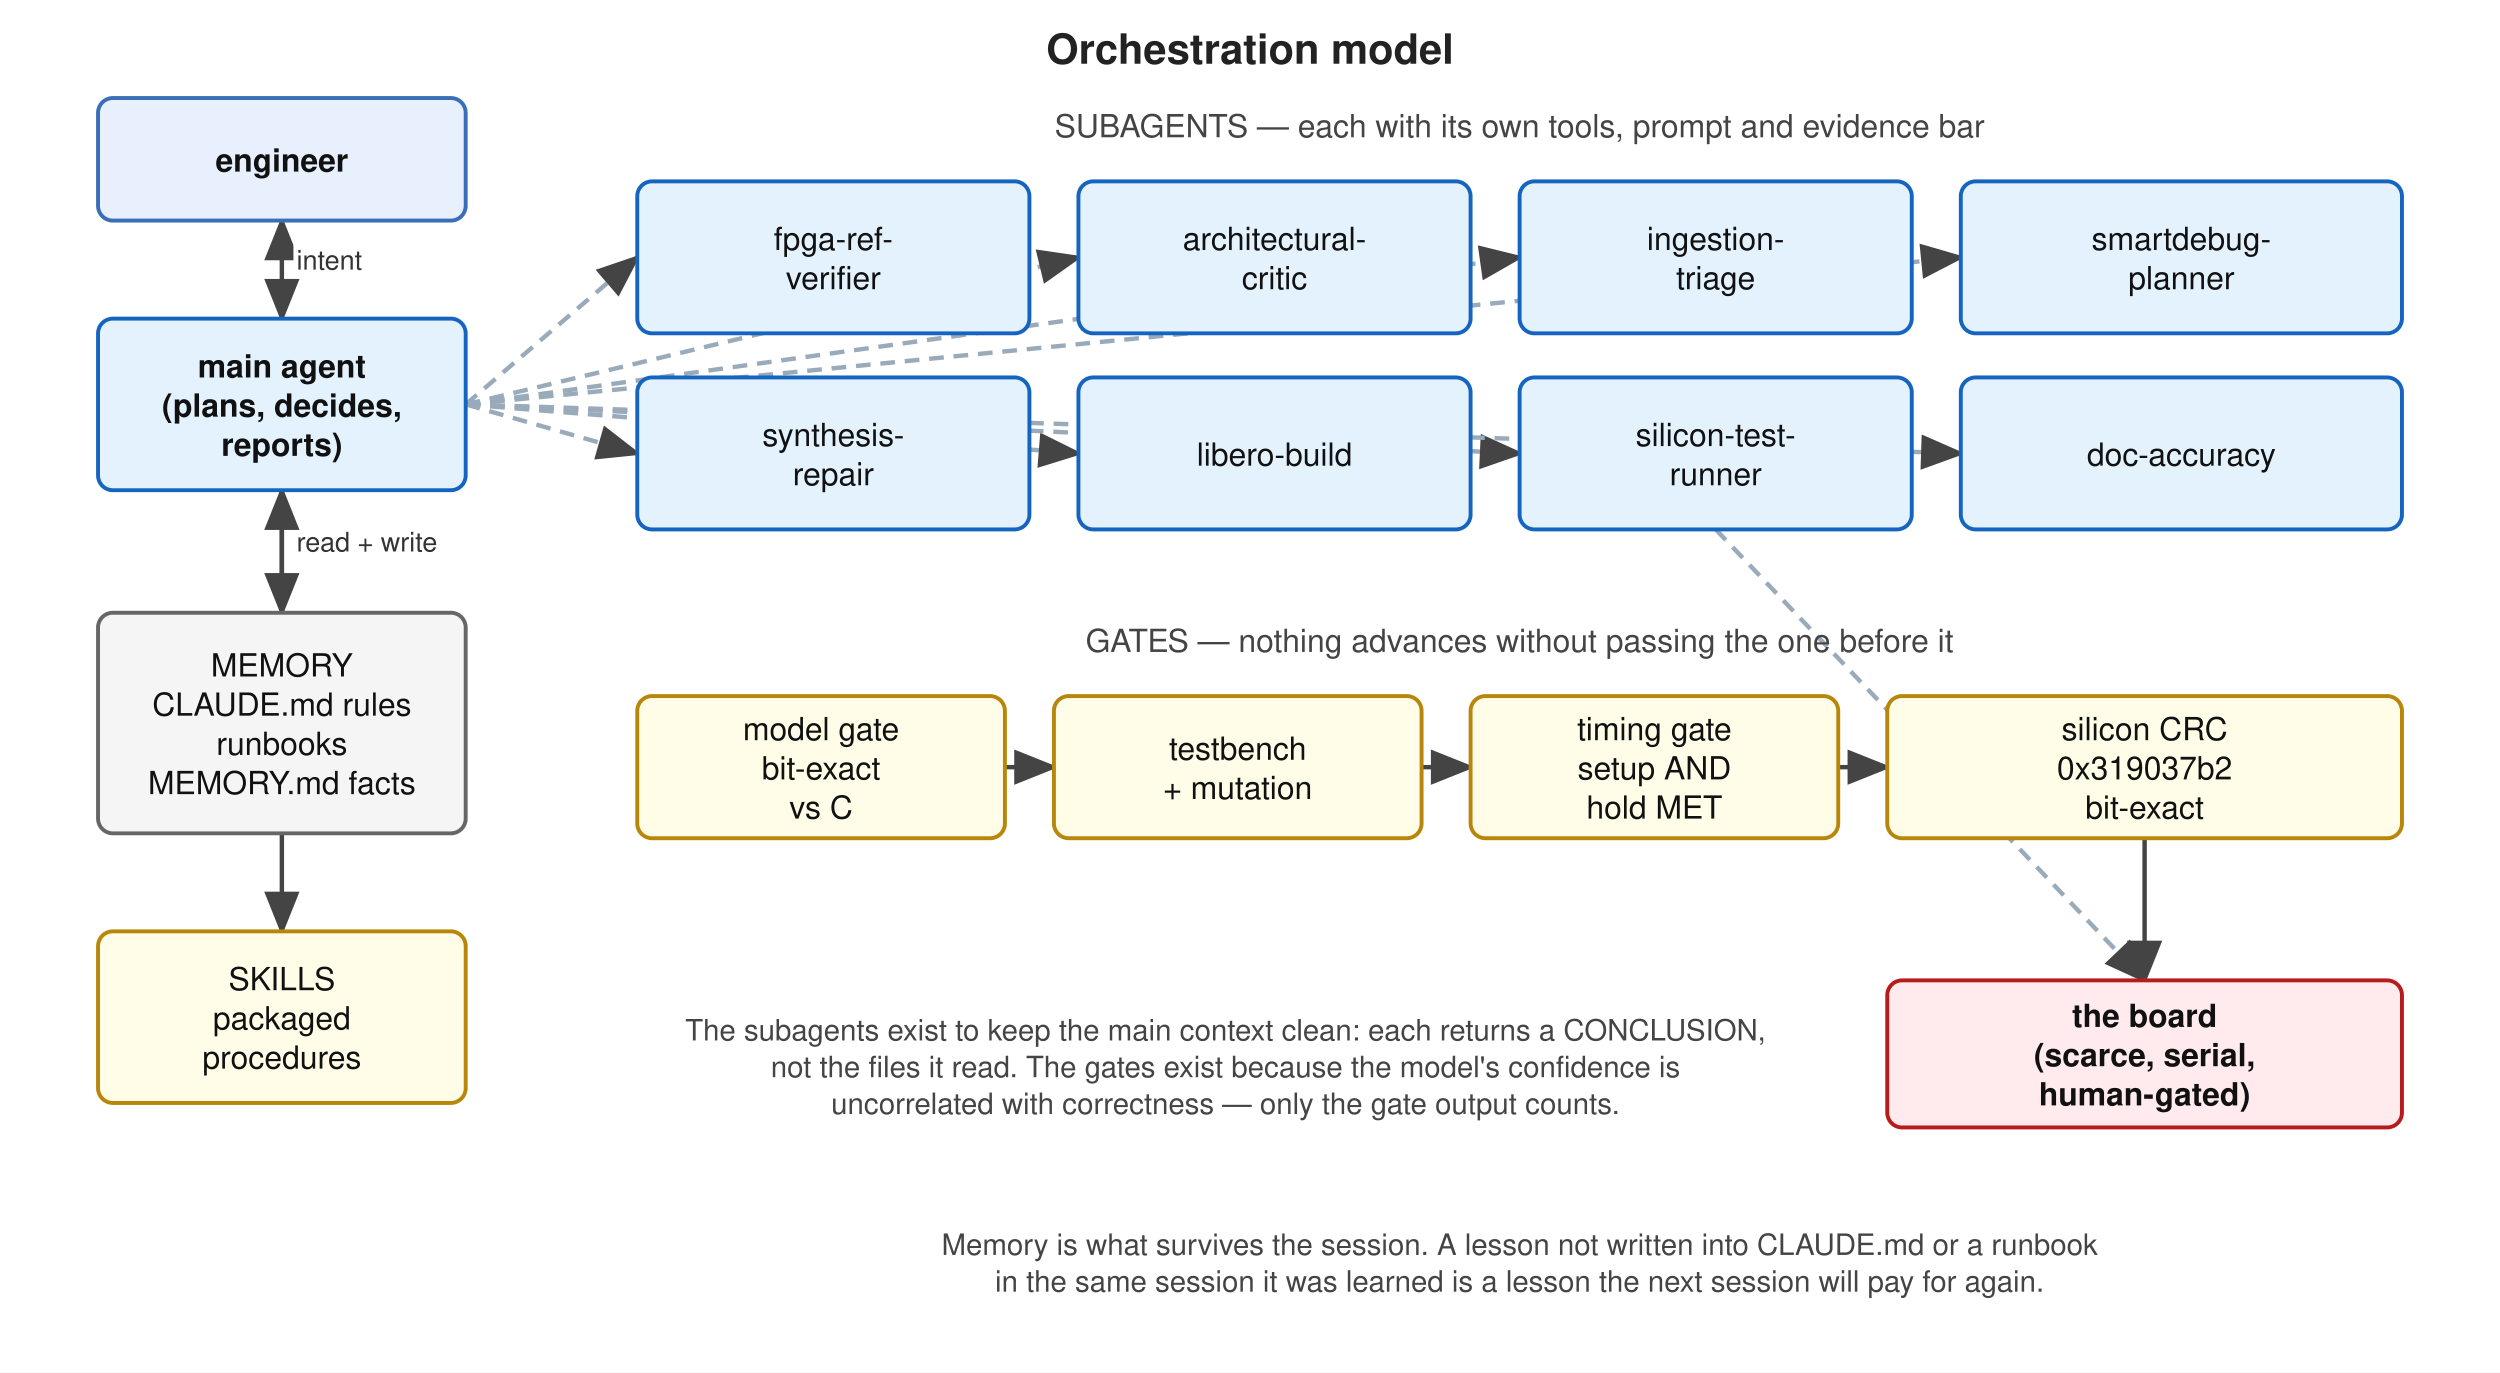
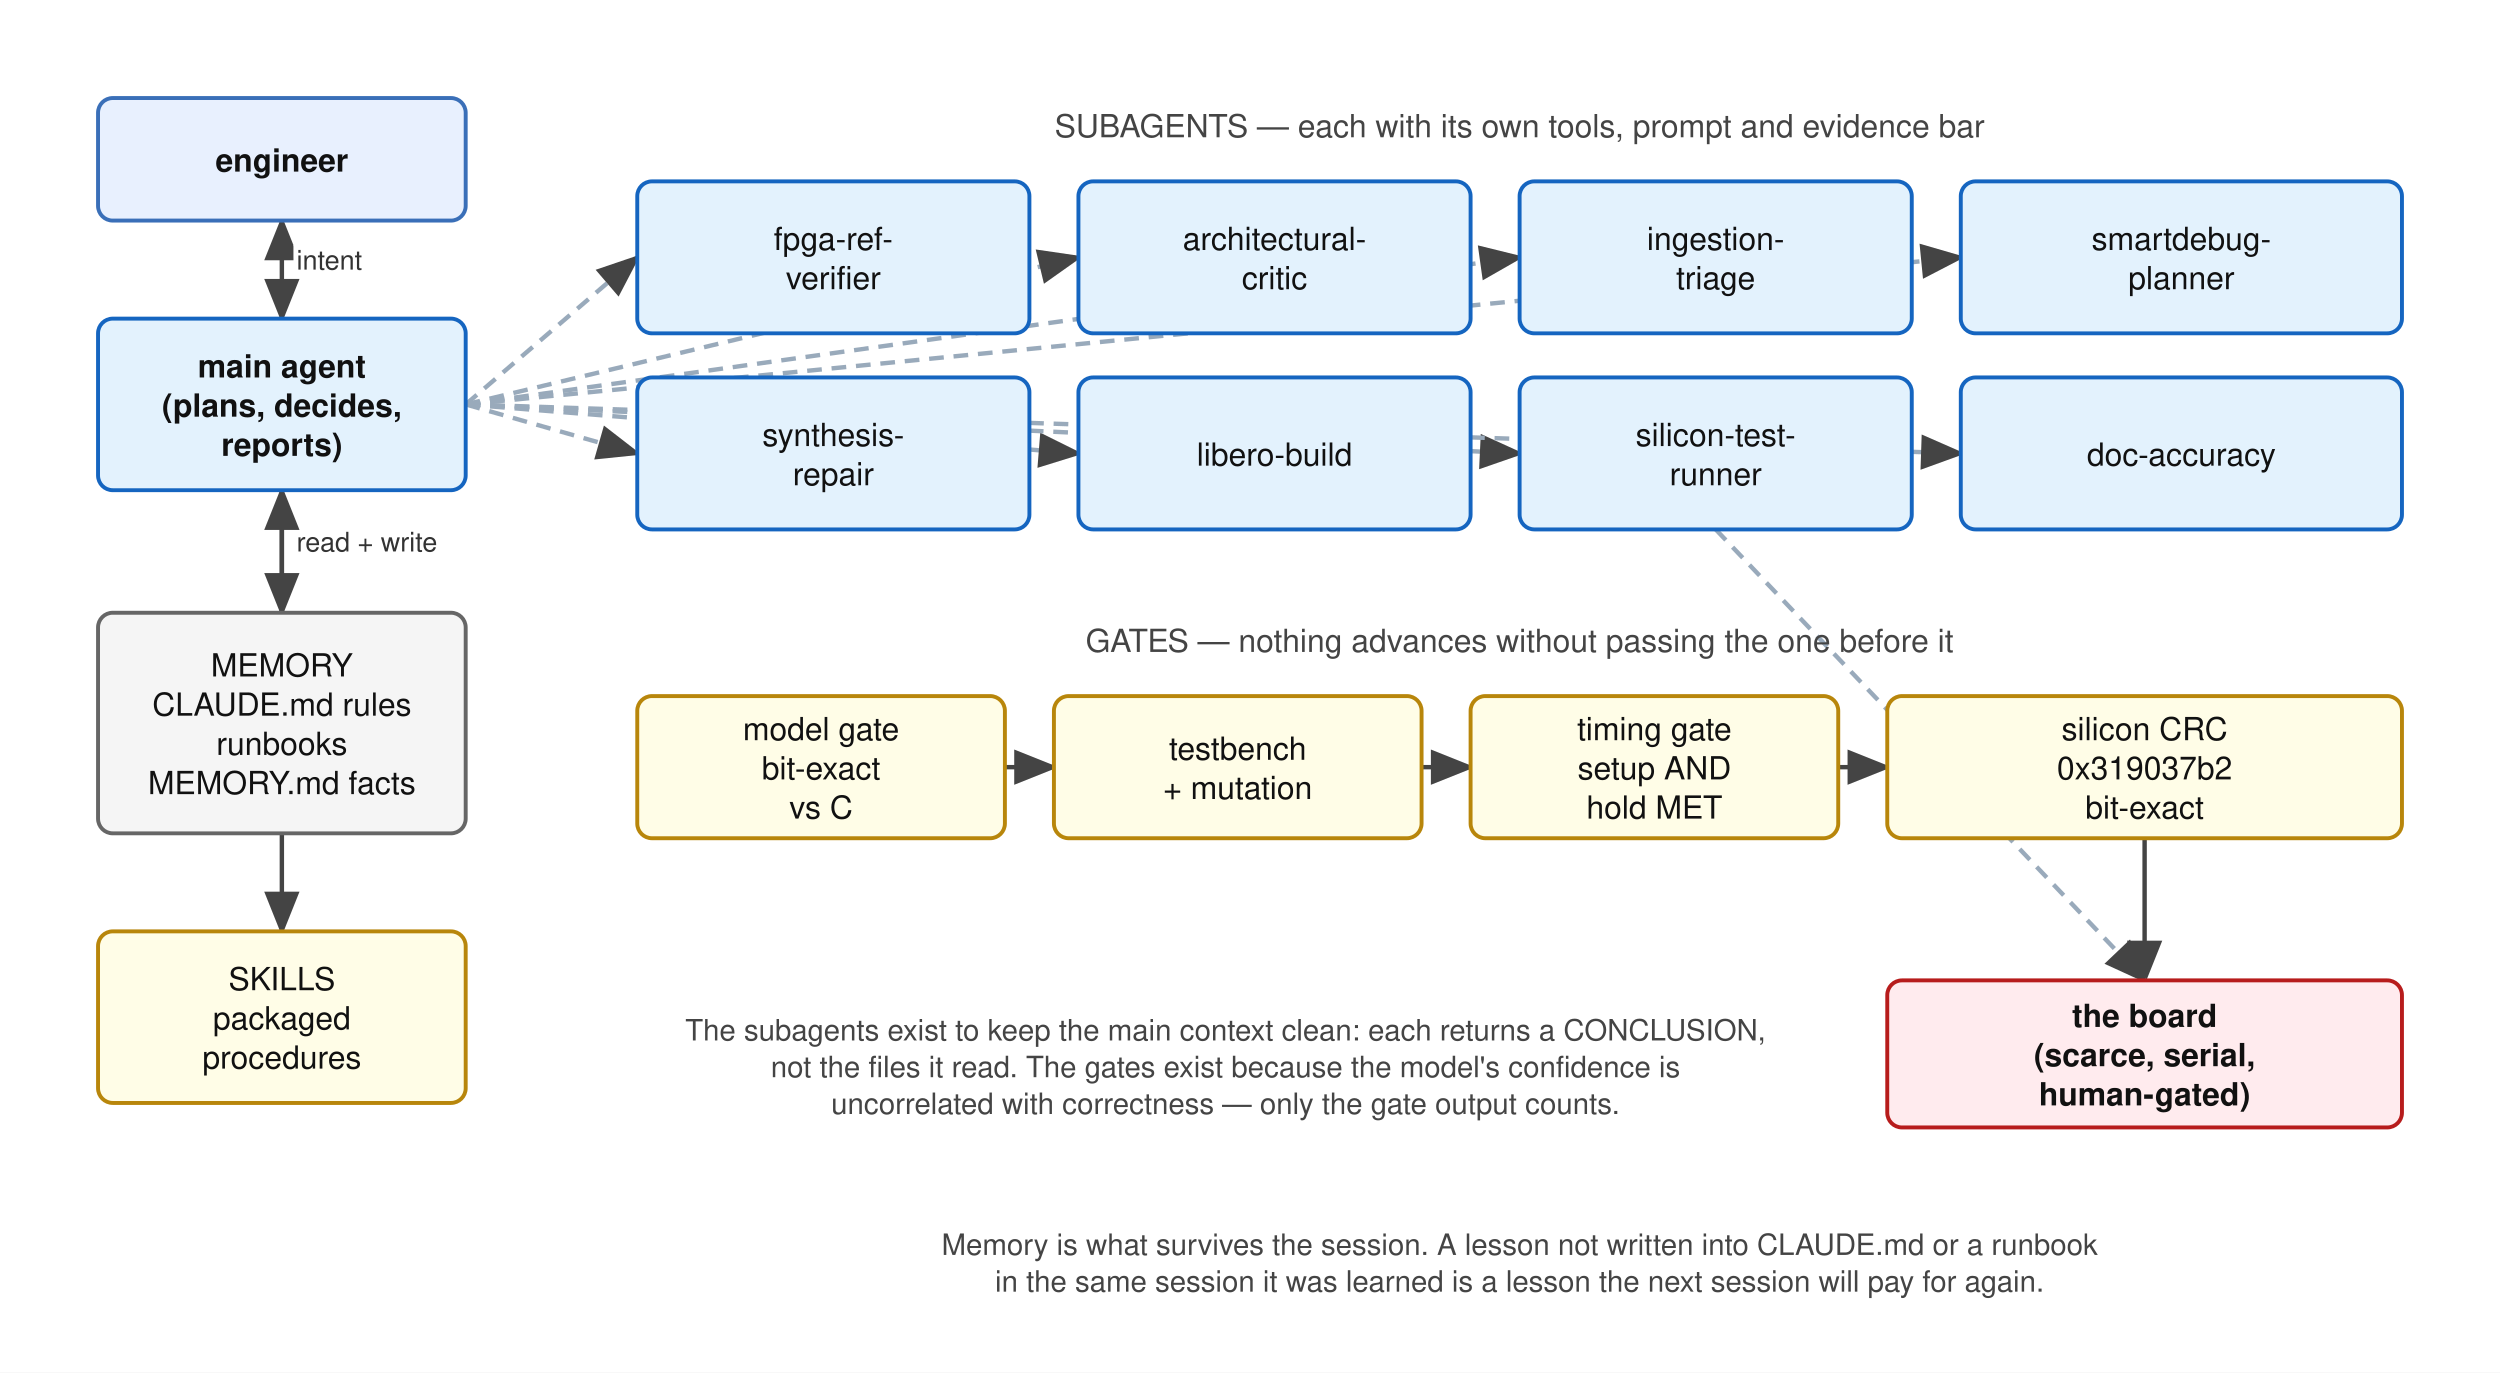
<svg xmlns="http://www.w3.org/2000/svg" width="1020" height="560" viewBox="0 0 1020 560" content="&lt;mxfile host=&quot;make_diagrams.py&quot; type=&quot;device&quot;&gt;&lt;diagram name=&quot;Orchestration model&quot; id=&quot;d0&quot;&gt;&lt;mxGraphModel dx=&quot;800&quot; dy=&quot;600&quot; grid=&quot;1&quot; gridSize=&quot;10&quot; guides=&quot;1&quot; tooltips=&quot;1&quot; connect=&quot;1&quot; arrows=&quot;1&quot; fold=&quot;1&quot; page=&quot;1&quot; pageScale=&quot;1&quot; pageWidth=&quot;1020&quot; pageHeight=&quot;560&quot; math=&quot;0&quot; shadow=&quot;0&quot;&gt;&lt;root&gt;&lt;mxCell id=&quot;0&quot; /&gt;&lt;mxCell id=&quot;1&quot; parent=&quot;0&quot; /&gt;&lt;mxCell id=&quot;user&quot; value=&quot;engineer&quot; style=&quot;rounded=1;whiteSpace=wrap;html=1;fillColor=#E8F0FE;strokeColor=#3A6FB8;fontSize=13;fontFamily=Helvetica;align=center;verticalAlign=middle;fontStyle=1;&quot; vertex=&quot;1&quot; parent=&quot;1&quot;&gt;&lt;mxGeometry x=&quot;40&quot; y=&quot;40&quot; width=&quot;150&quot; height=&quot;50&quot; as=&quot;geometry&quot; /&gt;&lt;/mxCell&gt;&lt;mxCell id=&quot;main&quot; value=&quot;main agent&amp;#10;(plans, decides,&amp;#10;reports)&quot; style=&quot;rounded=1;whiteSpace=wrap;html=1;fillColor=#E3F2FD;strokeColor=#1565C0;fontSize=13;fontFamily=Helvetica;align=center;verticalAlign=middle;fontStyle=1;&quot; vertex=&quot;1&quot; parent=&quot;1&quot;&gt;&lt;mxGeometry x=&quot;40&quot; y=&quot;130&quot; width=&quot;150&quot; height=&quot;70&quot; as=&quot;geometry&quot; /&gt;&lt;/mxCell&gt;&lt;mxCell id=&quot;mem&quot; value=&quot;MEMORY&amp;#10;CLAUDE.md rules&amp;#10;runbooks&amp;#10;MEMORY.md facts&quot; style=&quot;rounded=1;whiteSpace=wrap;html=1;fillColor=#F5F5F5;strokeColor=#666666;fontSize=13;fontFamily=Helvetica;align=center;verticalAlign=middle;&quot; vertex=&quot;1&quot; parent=&quot;1&quot;&gt;&lt;mxGeometry x=&quot;40&quot; y=&quot;250&quot; width=&quot;150&quot; height=&quot;90&quot; as=&quot;geometry&quot; /&gt;&lt;/mxCell&gt;&lt;mxCell id=&quot;sk&quot; value=&quot;SKILLS&amp;#10;packaged&amp;#10;procedures&quot; style=&quot;rounded=1;whiteSpace=wrap;html=1;fillColor=#FFFDE7;strokeColor=#B8860B;fontSize=13;fontFamily=Helvetica;align=center;verticalAlign=middle;&quot; vertex=&quot;1&quot; parent=&quot;1&quot;&gt;&lt;mxGeometry x=&quot;40&quot; y=&quot;380&quot; width=&quot;150&quot; height=&quot;70&quot; as=&quot;geometry&quot; /&gt;&lt;/mxCell&gt;&lt;mxCell id=&quot;sa&quot; value=&quot;SUBAGENTS  —  each with its own tools, prompt and evidence bar&quot; style=&quot;text;html=1;strokeColor=none;fillColor=none;align=center;verticalAlign=middle;fontSize=13;fontFamily=Helvetica;&quot; vertex=&quot;1&quot; parent=&quot;1&quot;&gt;&lt;mxGeometry x=&quot;260&quot; y=&quot;40&quot; width=&quot;720&quot; height=&quot;22&quot; as=&quot;geometry&quot; /&gt;&lt;/mxCell&gt;&lt;mxCell id=&quot;a1&quot; value=&quot;fpga-ref-&amp;#10;verifier&quot; style=&quot;rounded=1;whiteSpace=wrap;html=1;fillColor=#E3F2FD;strokeColor=#1565C0;fontSize=13;fontFamily=Helvetica;align=center;verticalAlign=middle;&quot; vertex=&quot;1&quot; parent=&quot;1&quot;&gt;&lt;mxGeometry x=&quot;260&quot; y=&quot;74&quot; width=&quot;160&quot; height=&quot;62&quot; as=&quot;geometry&quot; /&gt;&lt;/mxCell&gt;&lt;mxCell id=&quot;a2&quot; value=&quot;architectural-&amp;#10;critic&quot; style=&quot;rounded=1;whiteSpace=wrap;html=1;fillColor=#E3F2FD;strokeColor=#1565C0;fontSize=13;fontFamily=Helvetica;align=center;verticalAlign=middle;&quot; vertex=&quot;1&quot; parent=&quot;1&quot;&gt;&lt;mxGeometry x=&quot;440&quot; y=&quot;74&quot; width=&quot;160&quot; height=&quot;62&quot; as=&quot;geometry&quot; /&gt;&lt;/mxCell&gt;&lt;mxCell id=&quot;a3&quot; value=&quot;ingestion-&amp;#10;triage&quot; style=&quot;rounded=1;whiteSpace=wrap;html=1;fillColor=#E3F2FD;strokeColor=#1565C0;fontSize=13;fontFamily=Helvetica;align=center;verticalAlign=middle;&quot; vertex=&quot;1&quot; parent=&quot;1&quot;&gt;&lt;mxGeometry x=&quot;620&quot; y=&quot;74&quot; width=&quot;160&quot; height=&quot;62&quot; as=&quot;geometry&quot; /&gt;&lt;/mxCell&gt;&lt;mxCell id=&quot;a4&quot; value=&quot;smartdebug-&amp;#10;planner&quot; style=&quot;rounded=1;whiteSpace=wrap;html=1;fillColor=#E3F2FD;strokeColor=#1565C0;fontSize=13;fontFamily=Helvetica;align=center;verticalAlign=middle;&quot; vertex=&quot;1&quot; parent=&quot;1&quot;&gt;&lt;mxGeometry x=&quot;800&quot; y=&quot;74&quot; width=&quot;180&quot; height=&quot;62&quot; as=&quot;geometry&quot; /&gt;&lt;/mxCell&gt;&lt;mxCell id=&quot;a5&quot; value=&quot;synthesis-&amp;#10;repair&quot; style=&quot;rounded=1;whiteSpace=wrap;html=1;fillColor=#E3F2FD;strokeColor=#1565C0;fontSize=13;fontFamily=Helvetica;align=center;verticalAlign=middle;&quot; vertex=&quot;1&quot; parent=&quot;1&quot;&gt;&lt;mxGeometry x=&quot;260&quot; y=&quot;154&quot; width=&quot;160&quot; height=&quot;62&quot; as=&quot;geometry&quot; /&gt;&lt;/mxCell&gt;&lt;mxCell id=&quot;a6&quot; value=&quot;libero-build&quot; style=&quot;rounded=1;whiteSpace=wrap;html=1;fillColor=#E3F2FD;strokeColor=#1565C0;fontSize=13;fontFamily=Helvetica;align=center;verticalAlign=middle;&quot; vertex=&quot;1&quot; parent=&quot;1&quot;&gt;&lt;mxGeometry x=&quot;440&quot; y=&quot;154&quot; width=&quot;160&quot; height=&quot;62&quot; as=&quot;geometry&quot; /&gt;&lt;/mxCell&gt;&lt;mxCell id=&quot;a7&quot; value=&quot;silicon-test-&amp;#10;runner&quot; style=&quot;rounded=1;whiteSpace=wrap;html=1;fillColor=#E3F2FD;strokeColor=#1565C0;fontSize=13;fontFamily=Helvetica;align=center;verticalAlign=middle;&quot; vertex=&quot;1&quot; parent=&quot;1&quot;&gt;&lt;mxGeometry x=&quot;620&quot; y=&quot;154&quot; width=&quot;160&quot; height=&quot;62&quot; as=&quot;geometry&quot; /&gt;&lt;/mxCell&gt;&lt;mxCell id=&quot;a8&quot; value=&quot;doc-accuracy&quot; style=&quot;rounded=1;whiteSpace=wrap;html=1;fillColor=#E3F2FD;strokeColor=#1565C0;fontSize=13;fontFamily=Helvetica;align=center;verticalAlign=middle;&quot; vertex=&quot;1&quot; parent=&quot;1&quot;&gt;&lt;mxGeometry x=&quot;800&quot; y=&quot;154&quot; width=&quot;180&quot; height=&quot;62&quot; as=&quot;geometry&quot; /&gt;&lt;/mxCell&gt;&lt;mxCell id=&quot;gl&quot; value=&quot;GATES  —  nothing advances without passing the one before it&quot; style=&quot;text;html=1;strokeColor=none;fillColor=none;align=center;verticalAlign=middle;fontSize=13;fontFamily=Helvetica;&quot; vertex=&quot;1&quot; parent=&quot;1&quot;&gt;&lt;mxGeometry x=&quot;260&quot; y=&quot;250&quot; width=&quot;720&quot; height=&quot;22&quot; as=&quot;geometry&quot; /&gt;&lt;/mxCell&gt;&lt;mxCell id=&quot;g1&quot; value=&quot;model gate&amp;#10;bit-exact&amp;#10;vs C&quot; style=&quot;rounded=1;whiteSpace=wrap;html=1;fillColor=#FFFDE7;strokeColor=#B8860B;fontSize=13;fontFamily=Helvetica;align=center;verticalAlign=middle;&quot; vertex=&quot;1&quot; parent=&quot;1&quot;&gt;&lt;mxGeometry x=&quot;260&quot; y=&quot;284&quot; width=&quot;150&quot; height=&quot;58&quot; as=&quot;geometry&quot; /&gt;&lt;/mxCell&gt;&lt;mxCell id=&quot;g2&quot; value=&quot;testbench&amp;#10;+ mutation&quot; style=&quot;rounded=1;whiteSpace=wrap;html=1;fillColor=#FFFDE7;strokeColor=#B8860B;fontSize=13;fontFamily=Helvetica;align=center;verticalAlign=middle;&quot; vertex=&quot;1&quot; parent=&quot;1&quot;&gt;&lt;mxGeometry x=&quot;430&quot; y=&quot;284&quot; width=&quot;150&quot; height=&quot;58&quot; as=&quot;geometry&quot; /&gt;&lt;/mxCell&gt;&lt;mxCell id=&quot;g3&quot; value=&quot;timing gate&amp;#10;setup AND&amp;#10;hold MET&quot; style=&quot;rounded=1;whiteSpace=wrap;html=1;fillColor=#FFFDE7;strokeColor=#B8860B;fontSize=13;fontFamily=Helvetica;align=center;verticalAlign=middle;&quot; vertex=&quot;1&quot; parent=&quot;1&quot;&gt;&lt;mxGeometry x=&quot;600&quot; y=&quot;284&quot; width=&quot;150&quot; height=&quot;58&quot; as=&quot;geometry&quot; /&gt;&lt;/mxCell&gt;&lt;mxCell id=&quot;g4&quot; value=&quot;silicon CRC&amp;#10;0x319037b2&amp;#10;bit-exact&quot; style=&quot;rounded=1;whiteSpace=wrap;html=1;fillColor=#FFFDE7;strokeColor=#B8860B;fontSize=13;fontFamily=Helvetica;align=center;verticalAlign=middle;&quot; vertex=&quot;1&quot; parent=&quot;1&quot;&gt;&lt;mxGeometry x=&quot;770&quot; y=&quot;284&quot; width=&quot;210&quot; height=&quot;58&quot; as=&quot;geometry&quot; /&gt;&lt;/mxCell&gt;&lt;mxCell id=&quot;hw&quot; value=&quot;the board&amp;#10;(scarce, serial,&amp;#10;human-gated)&quot; style=&quot;rounded=1;whiteSpace=wrap;html=1;fillColor=#FFEBEE;strokeColor=#B71C1C;fontSize=13;fontFamily=Helvetica;align=center;verticalAlign=middle;fontStyle=1;&quot; vertex=&quot;1&quot; parent=&quot;1&quot;&gt;&lt;mxGeometry x=&quot;770&quot; y=&quot;400&quot; width=&quot;210&quot; height=&quot;60&quot; as=&quot;geometry&quot; /&gt;&lt;/mxCell&gt;&lt;mxCell id=&quot;cap&quot; value=&quot;The subagents exist to keep the main context clean: each returns a CONCLUSION,&amp;#10;not the files it read. The gates exist because the model's confidence is&amp;#10;uncorrelated with correctness — only the gate output counts.&quot; style=&quot;text;html=1;strokeColor=none;fillColor=none;align=center;verticalAlign=middle;fontSize=12;fontFamily=Helvetica;&quot; vertex=&quot;1&quot; parent=&quot;1&quot;&gt;&lt;mxGeometry x=&quot;260&quot; y=&quot;400&quot; width=&quot;480&quot; height=&quot;70&quot; as=&quot;geometry&quot; /&gt;&lt;/mxCell&gt;&lt;mxCell id=&quot;leg&quot; value=&quot;Memory is what survives the session. A lesson not written into CLAUDE.md or a runbook&amp;#10;in the same session it was learned is a lesson the next session will pay for again.&quot; style=&quot;text;html=1;strokeColor=none;fillColor=none;align=center;verticalAlign=middle;fontSize=12;fontFamily=Helvetica;&quot; vertex=&quot;1&quot; parent=&quot;1&quot;&gt;&lt;mxGeometry x=&quot;260&quot; y=&quot;490&quot; width=&quot;720&quot; height=&quot;50&quot; as=&quot;geometry&quot; /&gt;&lt;/mxCell&gt;&lt;mxCell id=&quot;e0&quot; value=&quot;intent&quot; style=&quot;edgeStyle=orthogonalEdgeStyle;rounded=1;html=1;fontSize=11;strokeColor=#444444;startArrow=classic;startFill=1;&quot; edge=&quot;1&quot; parent=&quot;1&quot; source=&quot;user&quot; target=&quot;main&quot;&gt;&lt;mxGeometry relative=&quot;1&quot; as=&quot;geometry&quot; /&gt;&lt;/mxCell&gt;&lt;mxCell id=&quot;e1&quot; value=&quot;read + write&quot; style=&quot;edgeStyle=orthogonalEdgeStyle;rounded=1;html=1;fontSize=11;strokeColor=#444444;startArrow=classic;startFill=1;&quot; edge=&quot;1&quot; parent=&quot;1&quot; source=&quot;main&quot; target=&quot;mem&quot;&gt;&lt;mxGeometry relative=&quot;1&quot; as=&quot;geometry&quot; /&gt;&lt;/mxCell&gt;&lt;mxCell id=&quot;e2&quot; value=&quot;invoke&quot; style=&quot;edgeStyle=orthogonalEdgeStyle;rounded=1;html=1;fontSize=11;strokeColor=#444444;&quot; edge=&quot;1&quot; parent=&quot;1&quot; source=&quot;main&quot; target=&quot;sk&quot;&gt;&lt;mxGeometry relative=&quot;1&quot; as=&quot;geometry&quot; /&gt;&lt;/mxCell&gt;&lt;mxCell id=&quot;e3&quot; value=&quot;&quot; style=&quot;edgeStyle=orthogonalEdgeStyle;rounded=1;html=1;fontSize=11;strokeColor=#9AB;dashed=1;&quot; edge=&quot;1&quot; parent=&quot;1&quot; source=&quot;main&quot; target=&quot;a1&quot;&gt;&lt;mxGeometry relative=&quot;1&quot; as=&quot;geometry&quot; /&gt;&lt;/mxCell&gt;&lt;mxCell id=&quot;e4&quot; value=&quot;&quot; style=&quot;edgeStyle=orthogonalEdgeStyle;rounded=1;html=1;fontSize=11;strokeColor=#9AB;dashed=1;&quot; edge=&quot;1&quot; parent=&quot;1&quot; source=&quot;main&quot; target=&quot;a2&quot;&gt;&lt;mxGeometry relative=&quot;1&quot; as=&quot;geometry&quot; /&gt;&lt;/mxCell&gt;&lt;mxCell id=&quot;e5&quot; value=&quot;&quot; style=&quot;edgeStyle=orthogonalEdgeStyle;rounded=1;html=1;fontSize=11;strokeColor=#9AB;dashed=1;&quot; edge=&quot;1&quot; parent=&quot;1&quot; source=&quot;main&quot; target=&quot;a3&quot;&gt;&lt;mxGeometry relative=&quot;1&quot; as=&quot;geometry&quot; /&gt;&lt;/mxCell&gt;&lt;mxCell id=&quot;e6&quot; value=&quot;&quot; style=&quot;edgeStyle=orthogonalEdgeStyle;rounded=1;html=1;fontSize=11;strokeColor=#9AB;dashed=1;&quot; edge=&quot;1&quot; parent=&quot;1&quot; source=&quot;main&quot; target=&quot;a4&quot;&gt;&lt;mxGeometry relative=&quot;1&quot; as=&quot;geometry&quot; /&gt;&lt;/mxCell&gt;&lt;mxCell id=&quot;e7&quot; value=&quot;&quot; style=&quot;edgeStyle=orthogonalEdgeStyle;rounded=1;html=1;fontSize=11;strokeColor=#9AB;dashed=1;&quot; edge=&quot;1&quot; parent=&quot;1&quot; source=&quot;main&quot; target=&quot;a5&quot;&gt;&lt;mxGeometry relative=&quot;1&quot; as=&quot;geometry&quot; /&gt;&lt;/mxCell&gt;&lt;mxCell id=&quot;e8&quot; value=&quot;&quot; style=&quot;edgeStyle=orthogonalEdgeStyle;rounded=1;html=1;fontSize=11;strokeColor=#9AB;dashed=1;&quot; edge=&quot;1&quot; parent=&quot;1&quot; source=&quot;main&quot; target=&quot;a6&quot;&gt;&lt;mxGeometry relative=&quot;1&quot; as=&quot;geometry&quot; /&gt;&lt;/mxCell&gt;&lt;mxCell id=&quot;e9&quot; value=&quot;&quot; style=&quot;edgeStyle=orthogonalEdgeStyle;rounded=1;html=1;fontSize=11;strokeColor=#9AB;dashed=1;&quot; edge=&quot;1&quot; parent=&quot;1&quot; source=&quot;main&quot; target=&quot;a7&quot;&gt;&lt;mxGeometry relative=&quot;1&quot; as=&quot;geometry&quot; /&gt;&lt;/mxCell&gt;&lt;mxCell id=&quot;e10&quot; value=&quot;&quot; style=&quot;edgeStyle=orthogonalEdgeStyle;rounded=1;html=1;fontSize=11;strokeColor=#9AB;dashed=1;&quot; edge=&quot;1&quot; parent=&quot;1&quot; source=&quot;main&quot; target=&quot;a8&quot;&gt;&lt;mxGeometry relative=&quot;1&quot; as=&quot;geometry&quot; /&gt;&lt;/mxCell&gt;&lt;mxCell id=&quot;e11&quot; value=&quot;&quot; style=&quot;edgeStyle=orthogonalEdgeStyle;rounded=1;html=1;fontSize=11;strokeColor=#444444;&quot; edge=&quot;1&quot; parent=&quot;1&quot; source=&quot;g1&quot; target=&quot;g2&quot;&gt;&lt;mxGeometry relative=&quot;1&quot; as=&quot;geometry&quot; /&gt;&lt;/mxCell&gt;&lt;mxCell id=&quot;e12&quot; value=&quot;&quot; style=&quot;edgeStyle=orthogonalEdgeStyle;rounded=1;html=1;fontSize=11;strokeColor=#444444;&quot; edge=&quot;1&quot; parent=&quot;1&quot; source=&quot;g2&quot; target=&quot;g3&quot;&gt;&lt;mxGeometry relative=&quot;1&quot; as=&quot;geometry&quot; /&gt;&lt;/mxCell&gt;&lt;mxCell id=&quot;e13&quot; value=&quot;&quot; style=&quot;edgeStyle=orthogonalEdgeStyle;rounded=1;html=1;fontSize=11;strokeColor=#444444;&quot; edge=&quot;1&quot; parent=&quot;1&quot; source=&quot;g3&quot; target=&quot;g4&quot;&gt;&lt;mxGeometry relative=&quot;1&quot; as=&quot;geometry&quot; /&gt;&lt;/mxCell&gt;&lt;mxCell id=&quot;e14&quot; value=&quot;&quot; style=&quot;edgeStyle=orthogonalEdgeStyle;rounded=1;html=1;fontSize=11;strokeColor=#444444;&quot; edge=&quot;1&quot; parent=&quot;1&quot; source=&quot;g4&quot; target=&quot;hw&quot;&gt;&lt;mxGeometry relative=&quot;1&quot; as=&quot;geometry&quot; /&gt;&lt;/mxCell&gt;&lt;mxCell id=&quot;e15&quot; value=&quot;&quot; style=&quot;edgeStyle=orthogonalEdgeStyle;rounded=1;html=1;fontSize=11;strokeColor=#9AB;dashed=1;&quot; edge=&quot;1&quot; parent=&quot;1&quot; source=&quot;a7&quot; target=&quot;hw&quot;&gt;&lt;mxGeometry relative=&quot;1&quot; as=&quot;geometry&quot; /&gt;&lt;/mxCell&gt;&lt;/root&gt;&lt;/mxGraphModel&gt;&lt;/diagram&gt;&lt;/mxfile&gt;">
  <rect width="100%" height="100%" fill="#FFFFFF" />
  <defs>
    <marker id="ah" markerWidth="10" markerHeight="8" refX="9" refY="4" orient="auto" markerUnits="strokeWidth">
      <path d="M0,0 L10,4 L0,8 z" fill="#444444" />
    </marker>
    <marker id="ahr" markerWidth="10" markerHeight="8" refX="1" refY="4" orient="auto" markerUnits="strokeWidth">
      <path d="M10,0 L0,4 L10,8 z" fill="#444444" />
    </marker>
  </defs>
-   <text x="510.0" y="26" text-anchor="middle" font-family="Helvetica,Arial,sans-serif" font-size="17" font-weight="600" fill="#222">Orchestration model</text>
  <line x1="115.0" y1="90" x2="115.0" y2="130" stroke="#444444" stroke-width="1.8" marker-end="url(#ah)" marker-start="url(#ahr)" />
  <text x="121.0" y="110.0" text-anchor="start" font-family="Helvetica,Arial,sans-serif" font-size="11" fill="#333">
    <tspan style="paint-order:stroke;stroke:#FFFFFF;stroke-width:4px">intent</tspan>
  </text>
  <line x1="115.0" y1="200" x2="115.0" y2="250" stroke="#444444" stroke-width="1.8" marker-end="url(#ah)" marker-start="url(#ahr)" />
  <text x="121.0" y="225.0" text-anchor="start" font-family="Helvetica,Arial,sans-serif" font-size="11" fill="#333">
    <tspan style="paint-order:stroke;stroke:#FFFFFF;stroke-width:4px">read + write</tspan>
  </text>
  <line x1="115.0" y1="200" x2="115.0" y2="380" stroke="#444444" stroke-width="1.8" marker-end="url(#ah)" />
  <text x="121.0" y="290.0" text-anchor="start" font-family="Helvetica,Arial,sans-serif" font-size="11" fill="#333">
    <tspan style="paint-order:stroke;stroke:#FFFFFF;stroke-width:4px">invoke</tspan>
  </text>
  <line x1="190" y1="165.0" x2="260" y2="105.0" stroke="#9AB" stroke-width="1.8" stroke-dasharray="6 4" marker-end="url(#ah)" />
  <line x1="190" y1="165.0" x2="440" y2="105.0" stroke="#9AB" stroke-width="1.8" stroke-dasharray="6 4" marker-end="url(#ah)" />
  <line x1="190" y1="165.0" x2="620" y2="105.0" stroke="#9AB" stroke-width="1.8" stroke-dasharray="6 4" marker-end="url(#ah)" />
  <line x1="190" y1="165.0" x2="800" y2="105.0" stroke="#9AB" stroke-width="1.8" stroke-dasharray="6 4" marker-end="url(#ah)" />
  <line x1="190" y1="165.0" x2="260" y2="185.0" stroke="#9AB" stroke-width="1.8" stroke-dasharray="6 4" marker-end="url(#ah)" />
  <line x1="190" y1="165.0" x2="440" y2="185.0" stroke="#9AB" stroke-width="1.8" stroke-dasharray="6 4" marker-end="url(#ah)" />
  <line x1="190" y1="165.0" x2="620" y2="185.0" stroke="#9AB" stroke-width="1.8" stroke-dasharray="6 4" marker-end="url(#ah)" />
  <line x1="190" y1="165.0" x2="800" y2="185.0" stroke="#9AB" stroke-width="1.8" stroke-dasharray="6 4" marker-end="url(#ah)" />
  <line x1="410" y1="313.0" x2="430" y2="313.0" stroke="#444444" stroke-width="1.8" marker-end="url(#ah)" />
  <line x1="580" y1="313.0" x2="600" y2="313.0" stroke="#444444" stroke-width="1.8" marker-end="url(#ah)" />
  <line x1="750" y1="313.0" x2="770" y2="313.0" stroke="#444444" stroke-width="1.8" marker-end="url(#ah)" />
  <line x1="875.0" y1="342" x2="875.0" y2="400" stroke="#444444" stroke-width="1.8" marker-end="url(#ah)" />
  <line x1="700.0" y1="216" x2="875.0" y2="400" stroke="#9AB" stroke-width="1.8" stroke-dasharray="6 4" marker-end="url(#ah)" />
  <rect x="40" y="40" width="150" height="50" rx="6" fill="#E8F0FE" stroke="#3A6FB8" stroke-width="1.6" />
  <text x="115.0" y="70.0" text-anchor="middle" font-family="Helvetica,Arial,sans-serif" font-size="13" font-weight="600" fill="#111">engineer</text>
  <rect x="40" y="130" width="150" height="70" rx="6" fill="#E3F2FD" stroke="#1565C0" stroke-width="1.6" />
  <text x="115.0" y="154.0" text-anchor="middle" font-family="Helvetica,Arial,sans-serif" font-size="13" font-weight="600" fill="#111">main agent</text>
  <text x="115.0" y="170.0" text-anchor="middle" font-family="Helvetica,Arial,sans-serif" font-size="13" font-weight="600" fill="#111">(plans, decides,</text>
  <text x="115.0" y="186.0" text-anchor="middle" font-family="Helvetica,Arial,sans-serif" font-size="13" font-weight="600" fill="#111">reports)</text>
  <rect x="40" y="250" width="150" height="90" rx="6" fill="#F5F5F5" stroke="#666666" stroke-width="1.6" />
  <text x="115.0" y="276.0" text-anchor="middle" font-family="Helvetica,Arial,sans-serif" font-size="13" font-weight="400" fill="#111">MEMORY</text>
  <text x="115.0" y="292.0" text-anchor="middle" font-family="Helvetica,Arial,sans-serif" font-size="13" font-weight="400" fill="#111">CLAUDE.md rules</text>
  <text x="115.0" y="308.0" text-anchor="middle" font-family="Helvetica,Arial,sans-serif" font-size="13" font-weight="400" fill="#111">runbooks</text>
  <text x="115.0" y="324.0" text-anchor="middle" font-family="Helvetica,Arial,sans-serif" font-size="13" font-weight="400" fill="#111">MEMORY.md facts</text>
  <rect x="40" y="380" width="150" height="70" rx="6" fill="#FFFDE7" stroke="#B8860B" stroke-width="1.6" />
  <text x="115.0" y="404.0" text-anchor="middle" font-family="Helvetica,Arial,sans-serif" font-size="13" font-weight="400" fill="#111">SKILLS</text>
  <text x="115.0" y="420.0" text-anchor="middle" font-family="Helvetica,Arial,sans-serif" font-size="13" font-weight="400" fill="#111">packaged</text>
  <text x="115.0" y="436.0" text-anchor="middle" font-family="Helvetica,Arial,sans-serif" font-size="13" font-weight="400" fill="#111">procedures</text>
  <text x="620.0" y="56.0" text-anchor="middle" font-family="Helvetica,Arial,sans-serif" font-size="13" font-weight="400" fill="#444">SUBAGENTS  —  each with its own tools, prompt and evidence bar</text>
  <rect x="260" y="74" width="160" height="62" rx="6" fill="#E3F2FD" stroke="#1565C0" stroke-width="1.6" />
  <text x="340.0" y="102.0" text-anchor="middle" font-family="Helvetica,Arial,sans-serif" font-size="13" font-weight="400" fill="#111">fpga-ref-</text>
  <text x="340.0" y="118.0" text-anchor="middle" font-family="Helvetica,Arial,sans-serif" font-size="13" font-weight="400" fill="#111">verifier</text>
  <rect x="440" y="74" width="160" height="62" rx="6" fill="#E3F2FD" stroke="#1565C0" stroke-width="1.6" />
  <text x="520.0" y="102.0" text-anchor="middle" font-family="Helvetica,Arial,sans-serif" font-size="13" font-weight="400" fill="#111">architectural-</text>
  <text x="520.0" y="118.0" text-anchor="middle" font-family="Helvetica,Arial,sans-serif" font-size="13" font-weight="400" fill="#111">critic</text>
  <rect x="620" y="74" width="160" height="62" rx="6" fill="#E3F2FD" stroke="#1565C0" stroke-width="1.6" />
  <text x="700.0" y="102.0" text-anchor="middle" font-family="Helvetica,Arial,sans-serif" font-size="13" font-weight="400" fill="#111">ingestion-</text>
  <text x="700.0" y="118.0" text-anchor="middle" font-family="Helvetica,Arial,sans-serif" font-size="13" font-weight="400" fill="#111">triage</text>
  <rect x="800" y="74" width="180" height="62" rx="6" fill="#E3F2FD" stroke="#1565C0" stroke-width="1.6" />
  <text x="890.0" y="102.0" text-anchor="middle" font-family="Helvetica,Arial,sans-serif" font-size="13" font-weight="400" fill="#111">smartdebug-</text>
  <text x="890.0" y="118.0" text-anchor="middle" font-family="Helvetica,Arial,sans-serif" font-size="13" font-weight="400" fill="#111">planner</text>
  <rect x="260" y="154" width="160" height="62" rx="6" fill="#E3F2FD" stroke="#1565C0" stroke-width="1.6" />
  <text x="340.0" y="182.0" text-anchor="middle" font-family="Helvetica,Arial,sans-serif" font-size="13" font-weight="400" fill="#111">synthesis-</text>
  <text x="340.0" y="198.0" text-anchor="middle" font-family="Helvetica,Arial,sans-serif" font-size="13" font-weight="400" fill="#111">repair</text>
  <rect x="440" y="154" width="160" height="62" rx="6" fill="#E3F2FD" stroke="#1565C0" stroke-width="1.6" />
  <text x="520.0" y="190.0" text-anchor="middle" font-family="Helvetica,Arial,sans-serif" font-size="13" font-weight="400" fill="#111">libero-build</text>
  <rect x="620" y="154" width="160" height="62" rx="6" fill="#E3F2FD" stroke="#1565C0" stroke-width="1.6" />
  <text x="700.0" y="182.0" text-anchor="middle" font-family="Helvetica,Arial,sans-serif" font-size="13" font-weight="400" fill="#111">silicon-test-</text>
  <text x="700.0" y="198.0" text-anchor="middle" font-family="Helvetica,Arial,sans-serif" font-size="13" font-weight="400" fill="#111">runner</text>
  <rect x="800" y="154" width="180" height="62" rx="6" fill="#E3F2FD" stroke="#1565C0" stroke-width="1.6" />
  <text x="890.0" y="190.0" text-anchor="middle" font-family="Helvetica,Arial,sans-serif" font-size="13" font-weight="400" fill="#111">doc-accuracy</text>
  <text x="620.0" y="266.0" text-anchor="middle" font-family="Helvetica,Arial,sans-serif" font-size="13" font-weight="400" fill="#444">GATES  —  nothing advances without passing the one before it</text>
  <rect x="260" y="284" width="150" height="58" rx="6" fill="#FFFDE7" stroke="#B8860B" stroke-width="1.6" />
  <text x="335.0" y="302.0" text-anchor="middle" font-family="Helvetica,Arial,sans-serif" font-size="13" font-weight="400" fill="#111">model gate</text>
  <text x="335.0" y="318.0" text-anchor="middle" font-family="Helvetica,Arial,sans-serif" font-size="13" font-weight="400" fill="#111">bit-exact</text>
  <text x="335.0" y="334.0" text-anchor="middle" font-family="Helvetica,Arial,sans-serif" font-size="13" font-weight="400" fill="#111">vs C</text>
  <rect x="430" y="284" width="150" height="58" rx="6" fill="#FFFDE7" stroke="#B8860B" stroke-width="1.6" />
  <text x="505.0" y="310.0" text-anchor="middle" font-family="Helvetica,Arial,sans-serif" font-size="13" font-weight="400" fill="#111">testbench</text>
  <text x="505.0" y="326.0" text-anchor="middle" font-family="Helvetica,Arial,sans-serif" font-size="13" font-weight="400" fill="#111">+ mutation</text>
  <rect x="600" y="284" width="150" height="58" rx="6" fill="#FFFDE7" stroke="#B8860B" stroke-width="1.6" />
  <text x="675.0" y="302.0" text-anchor="middle" font-family="Helvetica,Arial,sans-serif" font-size="13" font-weight="400" fill="#111">timing gate</text>
  <text x="675.0" y="318.0" text-anchor="middle" font-family="Helvetica,Arial,sans-serif" font-size="13" font-weight="400" fill="#111">setup AND</text>
  <text x="675.0" y="334.0" text-anchor="middle" font-family="Helvetica,Arial,sans-serif" font-size="13" font-weight="400" fill="#111">hold MET</text>
  <rect x="770" y="284" width="210" height="58" rx="6" fill="#FFFDE7" stroke="#B8860B" stroke-width="1.6" />
  <text x="875.0" y="302.0" text-anchor="middle" font-family="Helvetica,Arial,sans-serif" font-size="13" font-weight="400" fill="#111">silicon CRC</text>
  <text x="875.0" y="318.0" text-anchor="middle" font-family="Helvetica,Arial,sans-serif" font-size="13" font-weight="400" fill="#111">0x319037b2</text>
  <text x="875.0" y="334.0" text-anchor="middle" font-family="Helvetica,Arial,sans-serif" font-size="13" font-weight="400" fill="#111">bit-exact</text>
  <rect x="770" y="400" width="210" height="60" rx="6" fill="#FFEBEE" stroke="#B71C1C" stroke-width="1.6" />
  <text x="875.0" y="419.0" text-anchor="middle" font-family="Helvetica,Arial,sans-serif" font-size="13" font-weight="600" fill="#111">the board</text>
  <text x="875.0" y="435.0" text-anchor="middle" font-family="Helvetica,Arial,sans-serif" font-size="13" font-weight="600" fill="#111">(scarce, serial,</text>
  <text x="875.0" y="451.0" text-anchor="middle" font-family="Helvetica,Arial,sans-serif" font-size="13" font-weight="600" fill="#111">human-gated)</text>
  <text x="500.0" y="424.5" text-anchor="middle" font-family="Helvetica,Arial,sans-serif" font-size="12" font-weight="400" fill="#444">The subagents exist to keep the main context clean: each returns a CONCLUSION,</text>
  <text x="500.0" y="439.5" text-anchor="middle" font-family="Helvetica,Arial,sans-serif" font-size="12" font-weight="400" fill="#444">not the files it read. The gates exist because the model's confidence is</text>
  <text x="500.0" y="454.5" text-anchor="middle" font-family="Helvetica,Arial,sans-serif" font-size="12" font-weight="400" fill="#444">uncorrelated with correctness — only the gate output counts.</text>
  <text x="620.0" y="512.0" text-anchor="middle" font-family="Helvetica,Arial,sans-serif" font-size="12" font-weight="400" fill="#444">Memory is what survives the session. A lesson not written into CLAUDE.md or a runbook</text>
  <text x="620.0" y="527.0" text-anchor="middle" font-family="Helvetica,Arial,sans-serif" font-size="12" font-weight="400" fill="#444">in the same session it was learned is a lesson the next session will pay for again.</text>
</svg>
